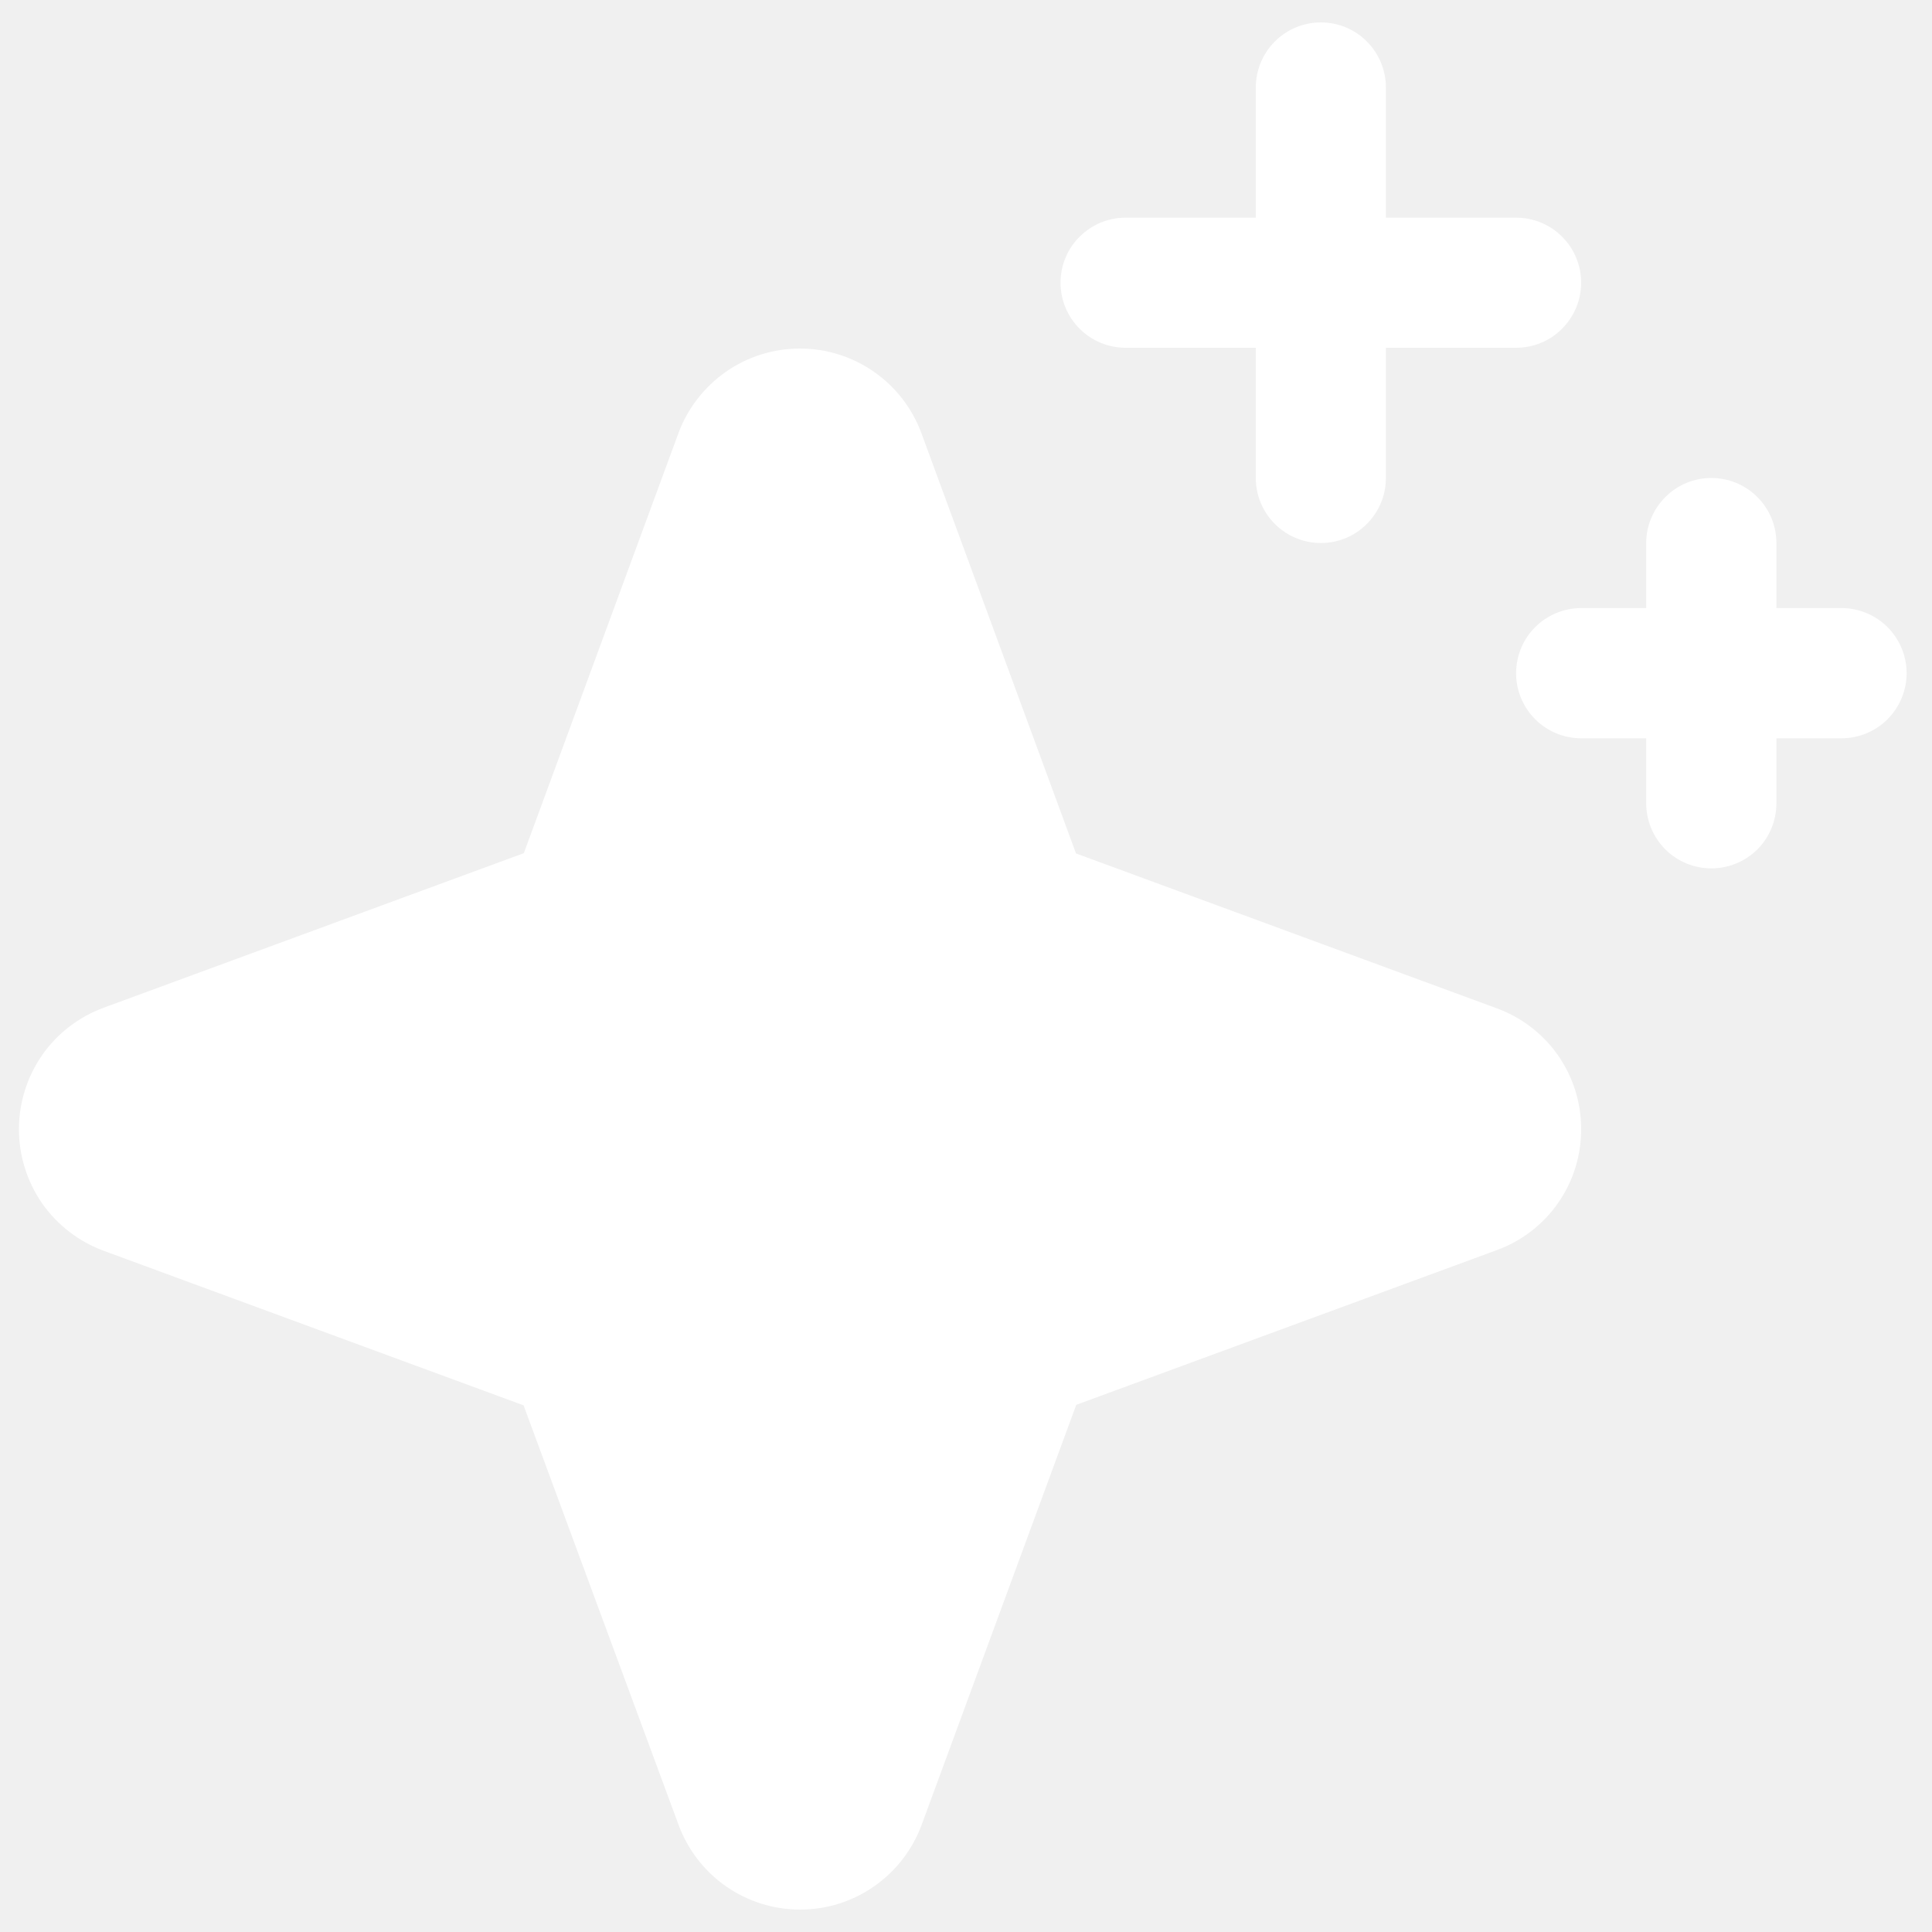
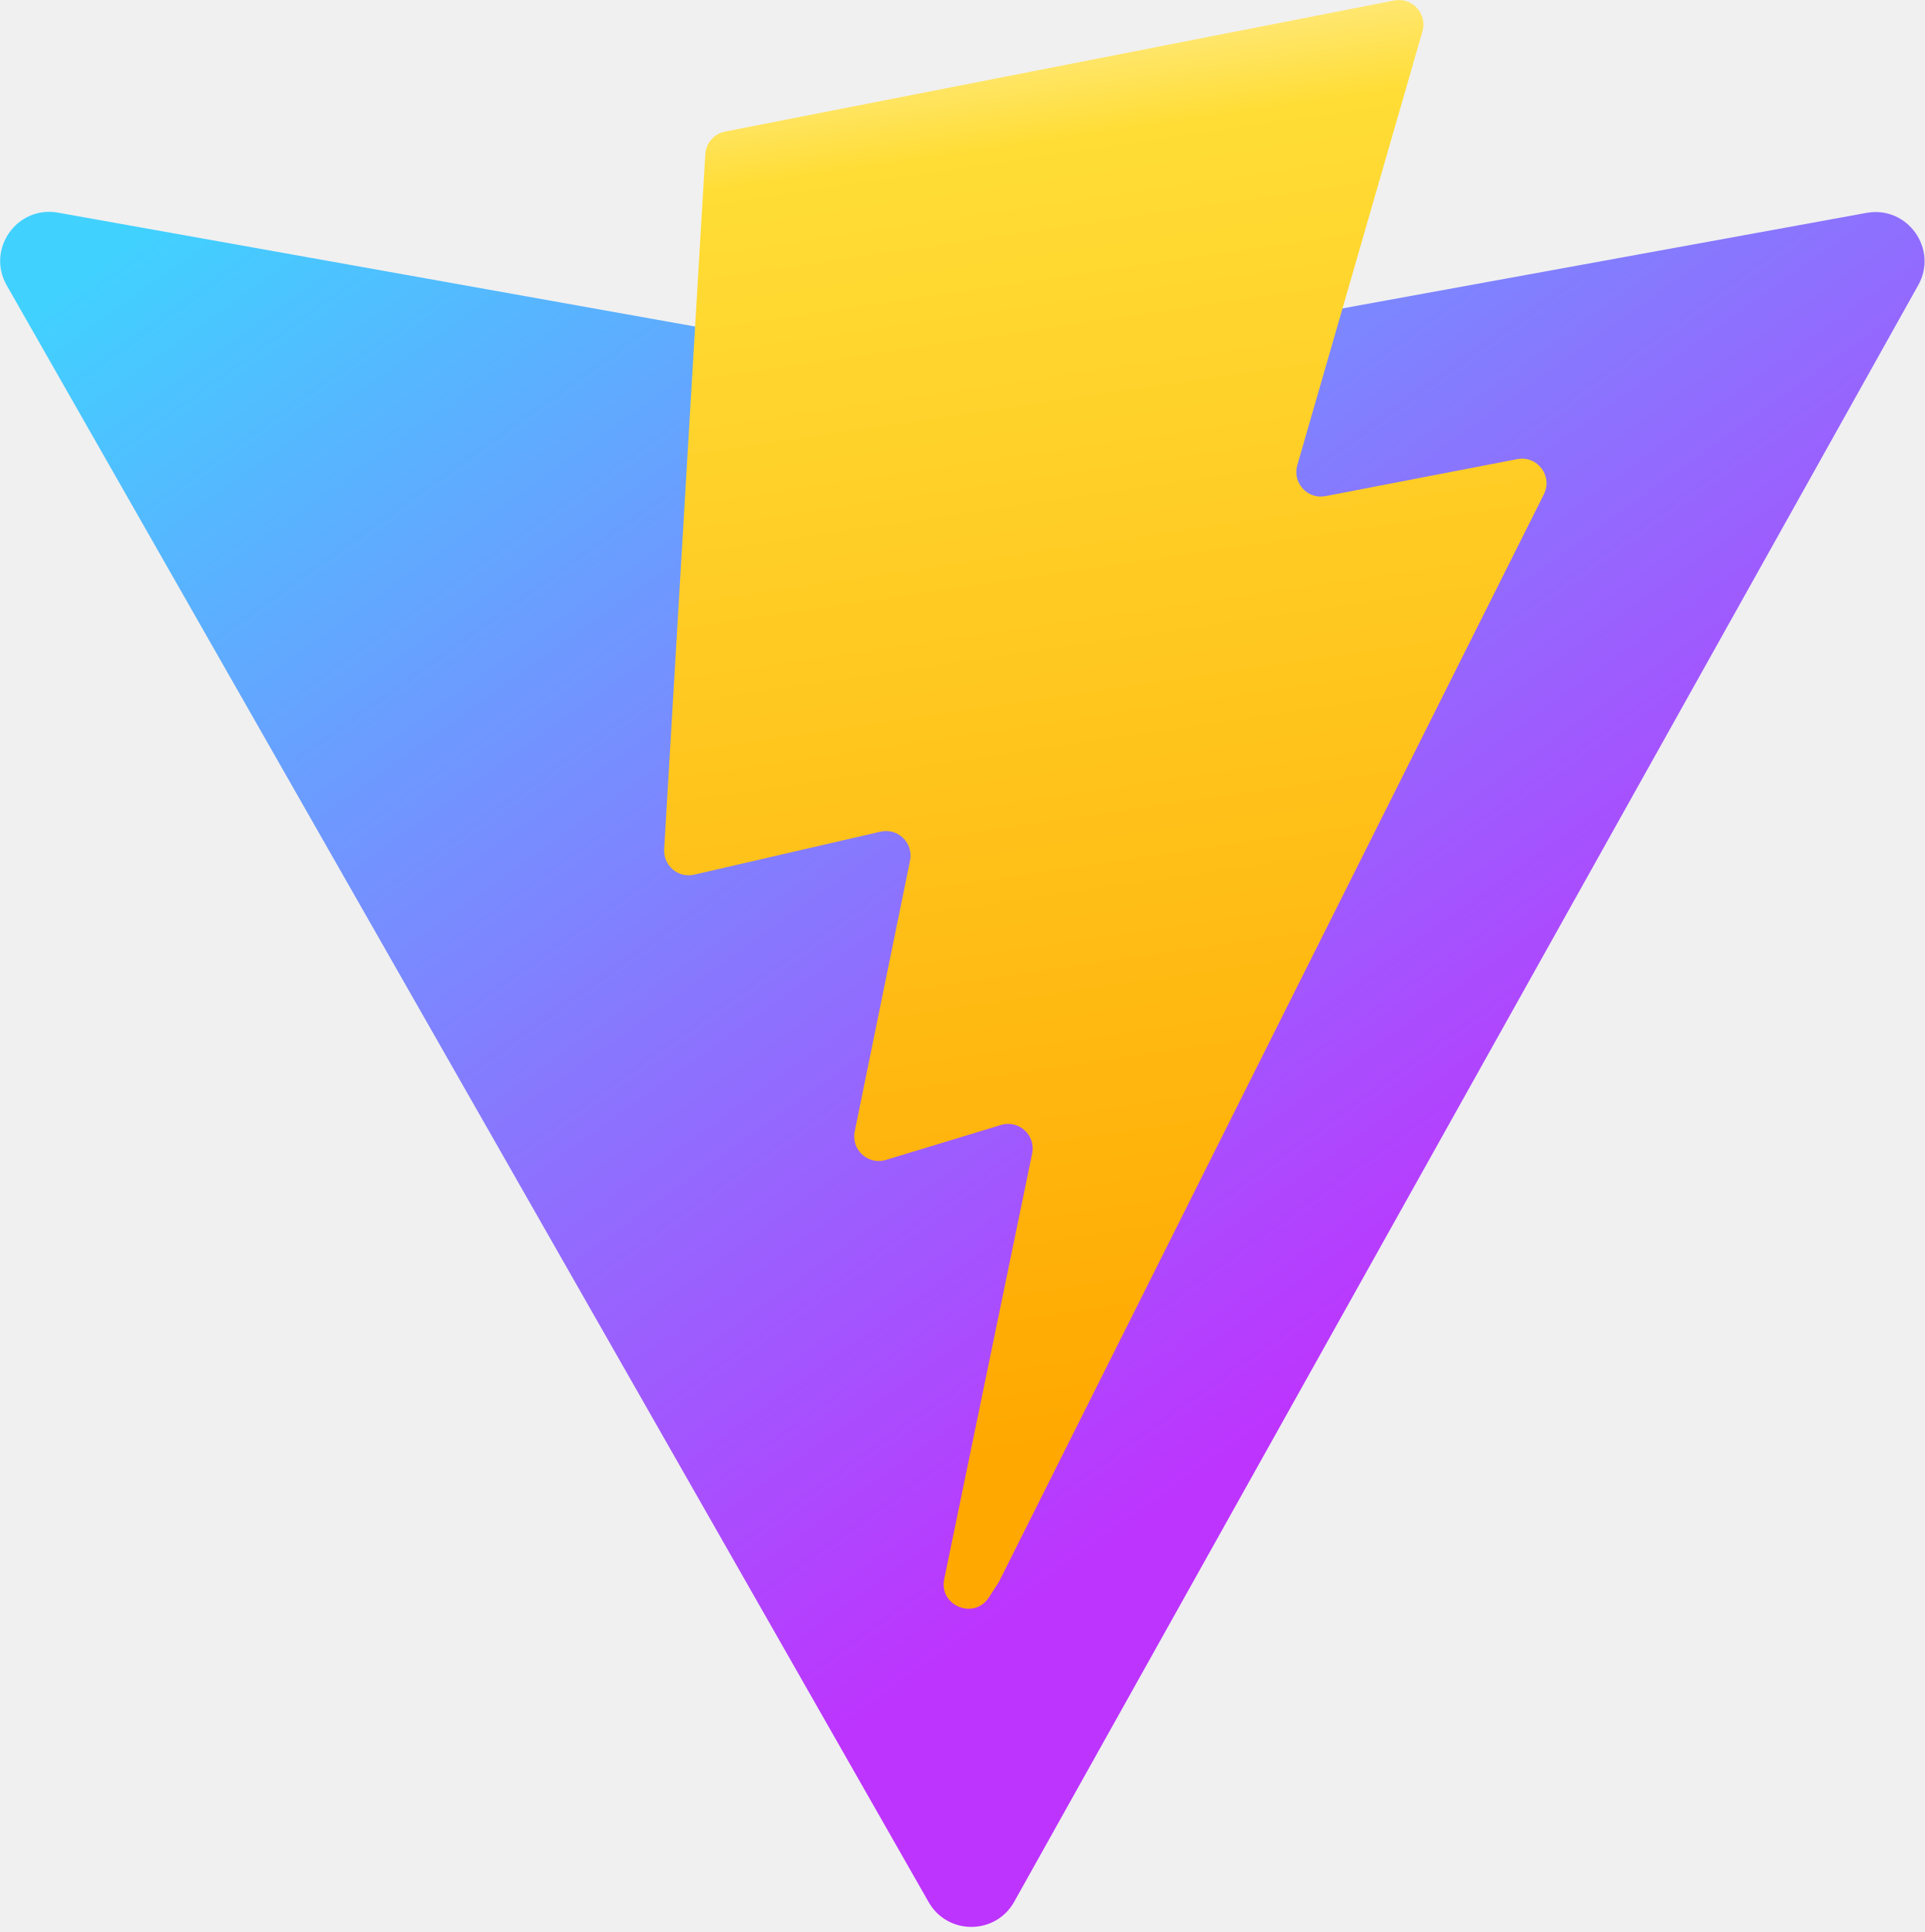
- <svg xmlns="http://www.w3.org/2000/svg" width="15" height="15" viewBox="0 0 15 15" fill="none">
-   <path d="M12.276 8.764C12.277 8.97 12.215 9.171 12.097 9.34C11.979 9.509 11.812 9.637 11.618 9.707L8.356 10.907L7.156 14.167C7.085 14.36 6.956 14.527 6.787 14.645C6.619 14.763 6.418 14.826 6.212 14.826C6.006 14.826 5.805 14.763 5.636 14.645C5.467 14.527 5.339 14.36 5.268 14.167L4.065 10.911L0.805 9.711C0.612 9.64 0.445 9.511 0.327 9.343C0.21 9.174 0.147 8.973 0.147 8.767C0.147 8.562 0.21 8.361 0.327 8.192C0.445 8.023 0.612 7.895 0.805 7.824L4.067 6.624L5.267 3.364C5.338 3.171 5.467 3.005 5.635 2.887C5.804 2.769 6.005 2.706 6.211 2.706C6.416 2.706 6.617 2.769 6.786 2.887C6.955 3.005 7.083 3.171 7.154 3.364L8.354 6.626L11.614 7.826C11.807 7.895 11.975 8.022 12.094 8.19C12.212 8.358 12.276 8.558 12.276 8.764ZM8.739 2.7H9.75V3.711C9.75 3.845 9.803 3.973 9.898 4.068C9.993 4.163 10.121 4.216 10.255 4.216C10.389 4.216 10.518 4.163 10.612 4.068C10.707 3.973 10.76 3.845 10.76 3.711V2.7H11.771C11.905 2.7 12.034 2.647 12.128 2.552C12.223 2.457 12.276 2.329 12.276 2.195C12.276 2.061 12.223 1.932 12.128 1.838C12.034 1.743 11.905 1.69 11.771 1.69H10.76V0.679C10.76 0.545 10.707 0.417 10.612 0.322C10.518 0.227 10.389 0.174 10.255 0.174C10.121 0.174 9.993 0.227 9.898 0.322C9.803 0.417 9.75 0.545 9.75 0.679V1.69H8.739C8.605 1.69 8.477 1.743 8.382 1.838C8.287 1.932 8.234 2.061 8.234 2.195C8.234 2.329 8.287 2.457 8.382 2.552C8.477 2.647 8.605 2.7 8.739 2.7ZM14.297 4.721H13.792V4.216C13.792 4.082 13.739 3.954 13.644 3.859C13.549 3.764 13.421 3.711 13.287 3.711C13.153 3.711 13.024 3.764 12.93 3.859C12.835 3.954 12.781 4.082 12.781 4.216V4.721H12.276C12.142 4.721 12.014 4.775 11.919 4.869C11.824 4.964 11.771 5.093 11.771 5.227C11.771 5.361 11.824 5.489 11.919 5.584C12.014 5.679 12.142 5.732 12.276 5.732H12.781V6.237C12.781 6.371 12.835 6.5 12.93 6.595C13.024 6.689 13.153 6.742 13.287 6.742C13.421 6.742 13.549 6.689 13.644 6.595C13.739 6.5 13.792 6.371 13.792 6.237V5.732H14.297C14.431 5.732 14.56 5.679 14.655 5.584C14.749 5.489 14.803 5.361 14.803 5.227C14.803 5.093 14.749 4.964 14.655 4.869C14.56 4.775 14.431 4.721 14.297 4.721Z" fill="white" />
+ <svg xmlns="http://www.w3.org/2000/svg" aria-hidden="true" role="img" class="iconify iconify--logos" width="31.88" height="32" preserveAspectRatio="xMidYMid meet" viewBox="0 0 256 257">
+   <defs>
+     <linearGradient id="IconifyId1813088fe1fbc01fb466" x1="-.828%" x2="57.636%" y1="7.652%" y2="78.411%">
+       <stop offset="0%" stop-color="#41D1FF" />
+       <stop offset="100%" stop-color="#BD34FE" />
+     </linearGradient>
+     <linearGradient id="IconifyId1813088fe1fbc01fb467" x1="43.376%" x2="50.316%" y1="2.242%" y2="89.03%">
+       <stop offset="0%" stop-color="#FFEA83" />
+       <stop offset="8.333%" stop-color="#FFDD35" />
+       <stop offset="100%" stop-color="#FFA800" />
+     </linearGradient>
+   </defs>
+   <path fill="url(#IconifyId1813088fe1fbc01fb466)" d="M255.153 37.938L134.897 252.976c-2.483 4.44-8.862 4.466-11.382.048L.875 37.958c-2.746-4.814 1.371-10.646 6.827-9.67l120.385 21.517a6.537 6.537 0 0 0 2.322-.004l117.867-21.483c5.438-.991 9.574 4.796 6.877 9.62Z" />
+   <path fill="url(#IconifyId1813088fe1fbc01fb467)" d="M185.432.063L96.44 17.501a3.268 3.268 0 0 0-2.634 3.014l-5.474 92.456a3.268 3.268 0 0 0 3.997 3.378l24.777-5.718c2.318-.535 4.413 1.507 3.936 3.838l-7.361 36.047c-.495 2.426 1.782 4.5 4.151 3.78l15.304-4.649c2.372-.72 4.652 1.36 4.15 3.788l-11.698 56.621c-.732 3.542 3.979 5.473 5.943 2.437l1.313-2.028l72.516-144.72c1.215-2.423-.88-5.186-3.54-4.672l-25.505 4.922c-2.396.462-4.435-1.77-3.759-4.114l16.646-57.705c.677-2.35-1.37-4.583-3.769-4.113Z" />
</svg>
